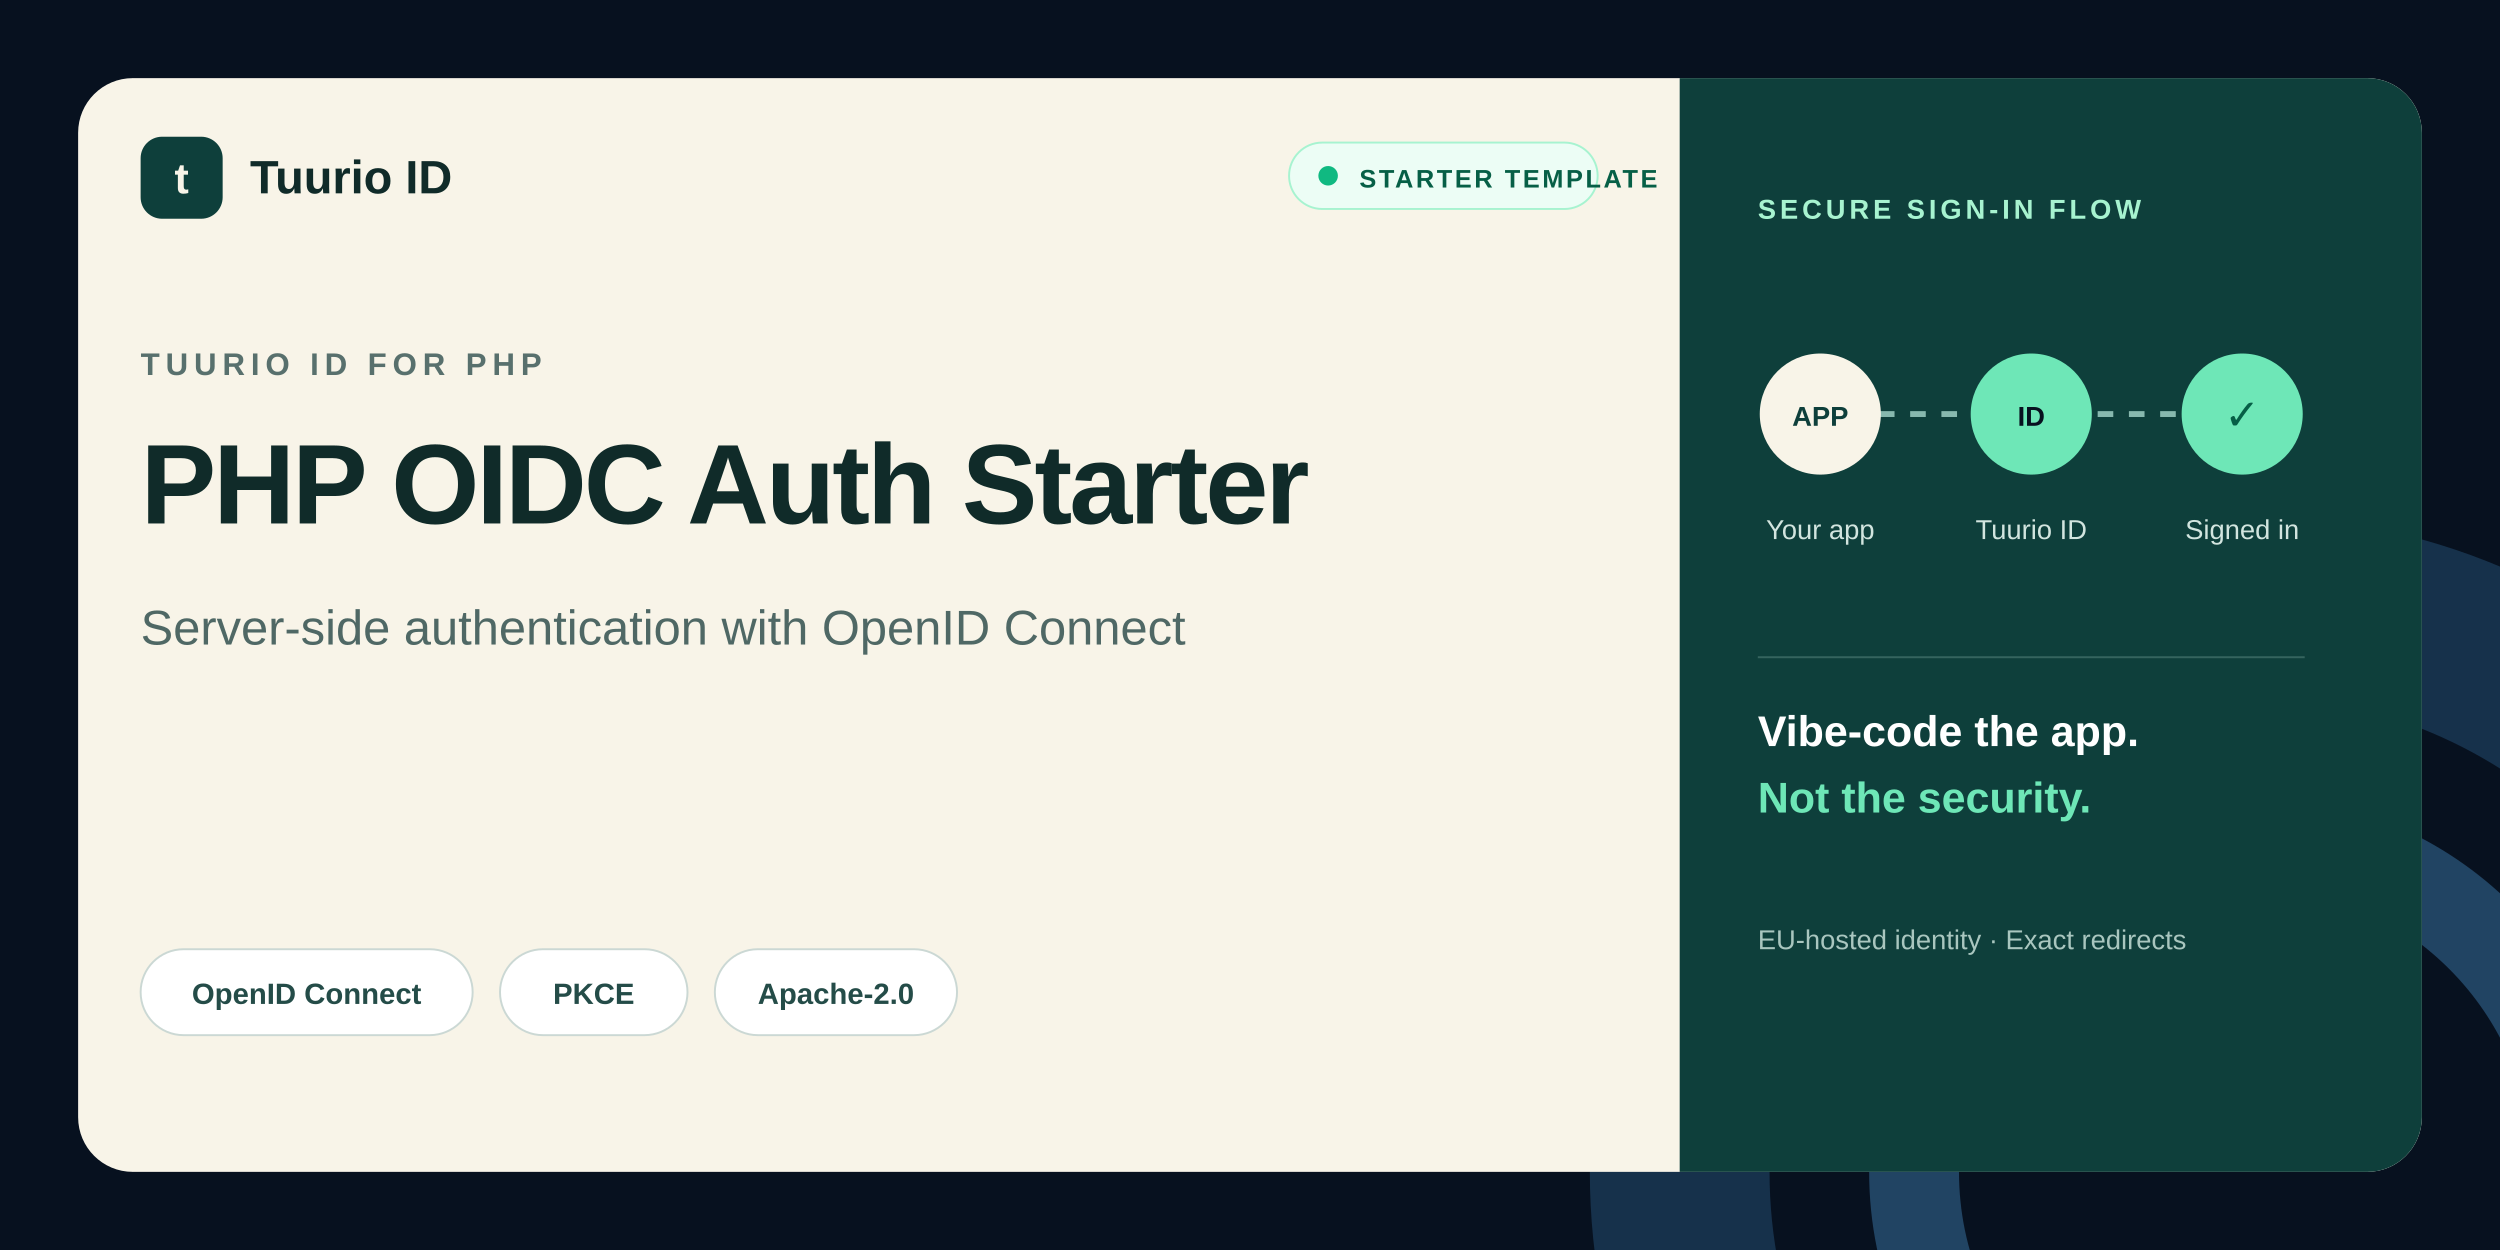
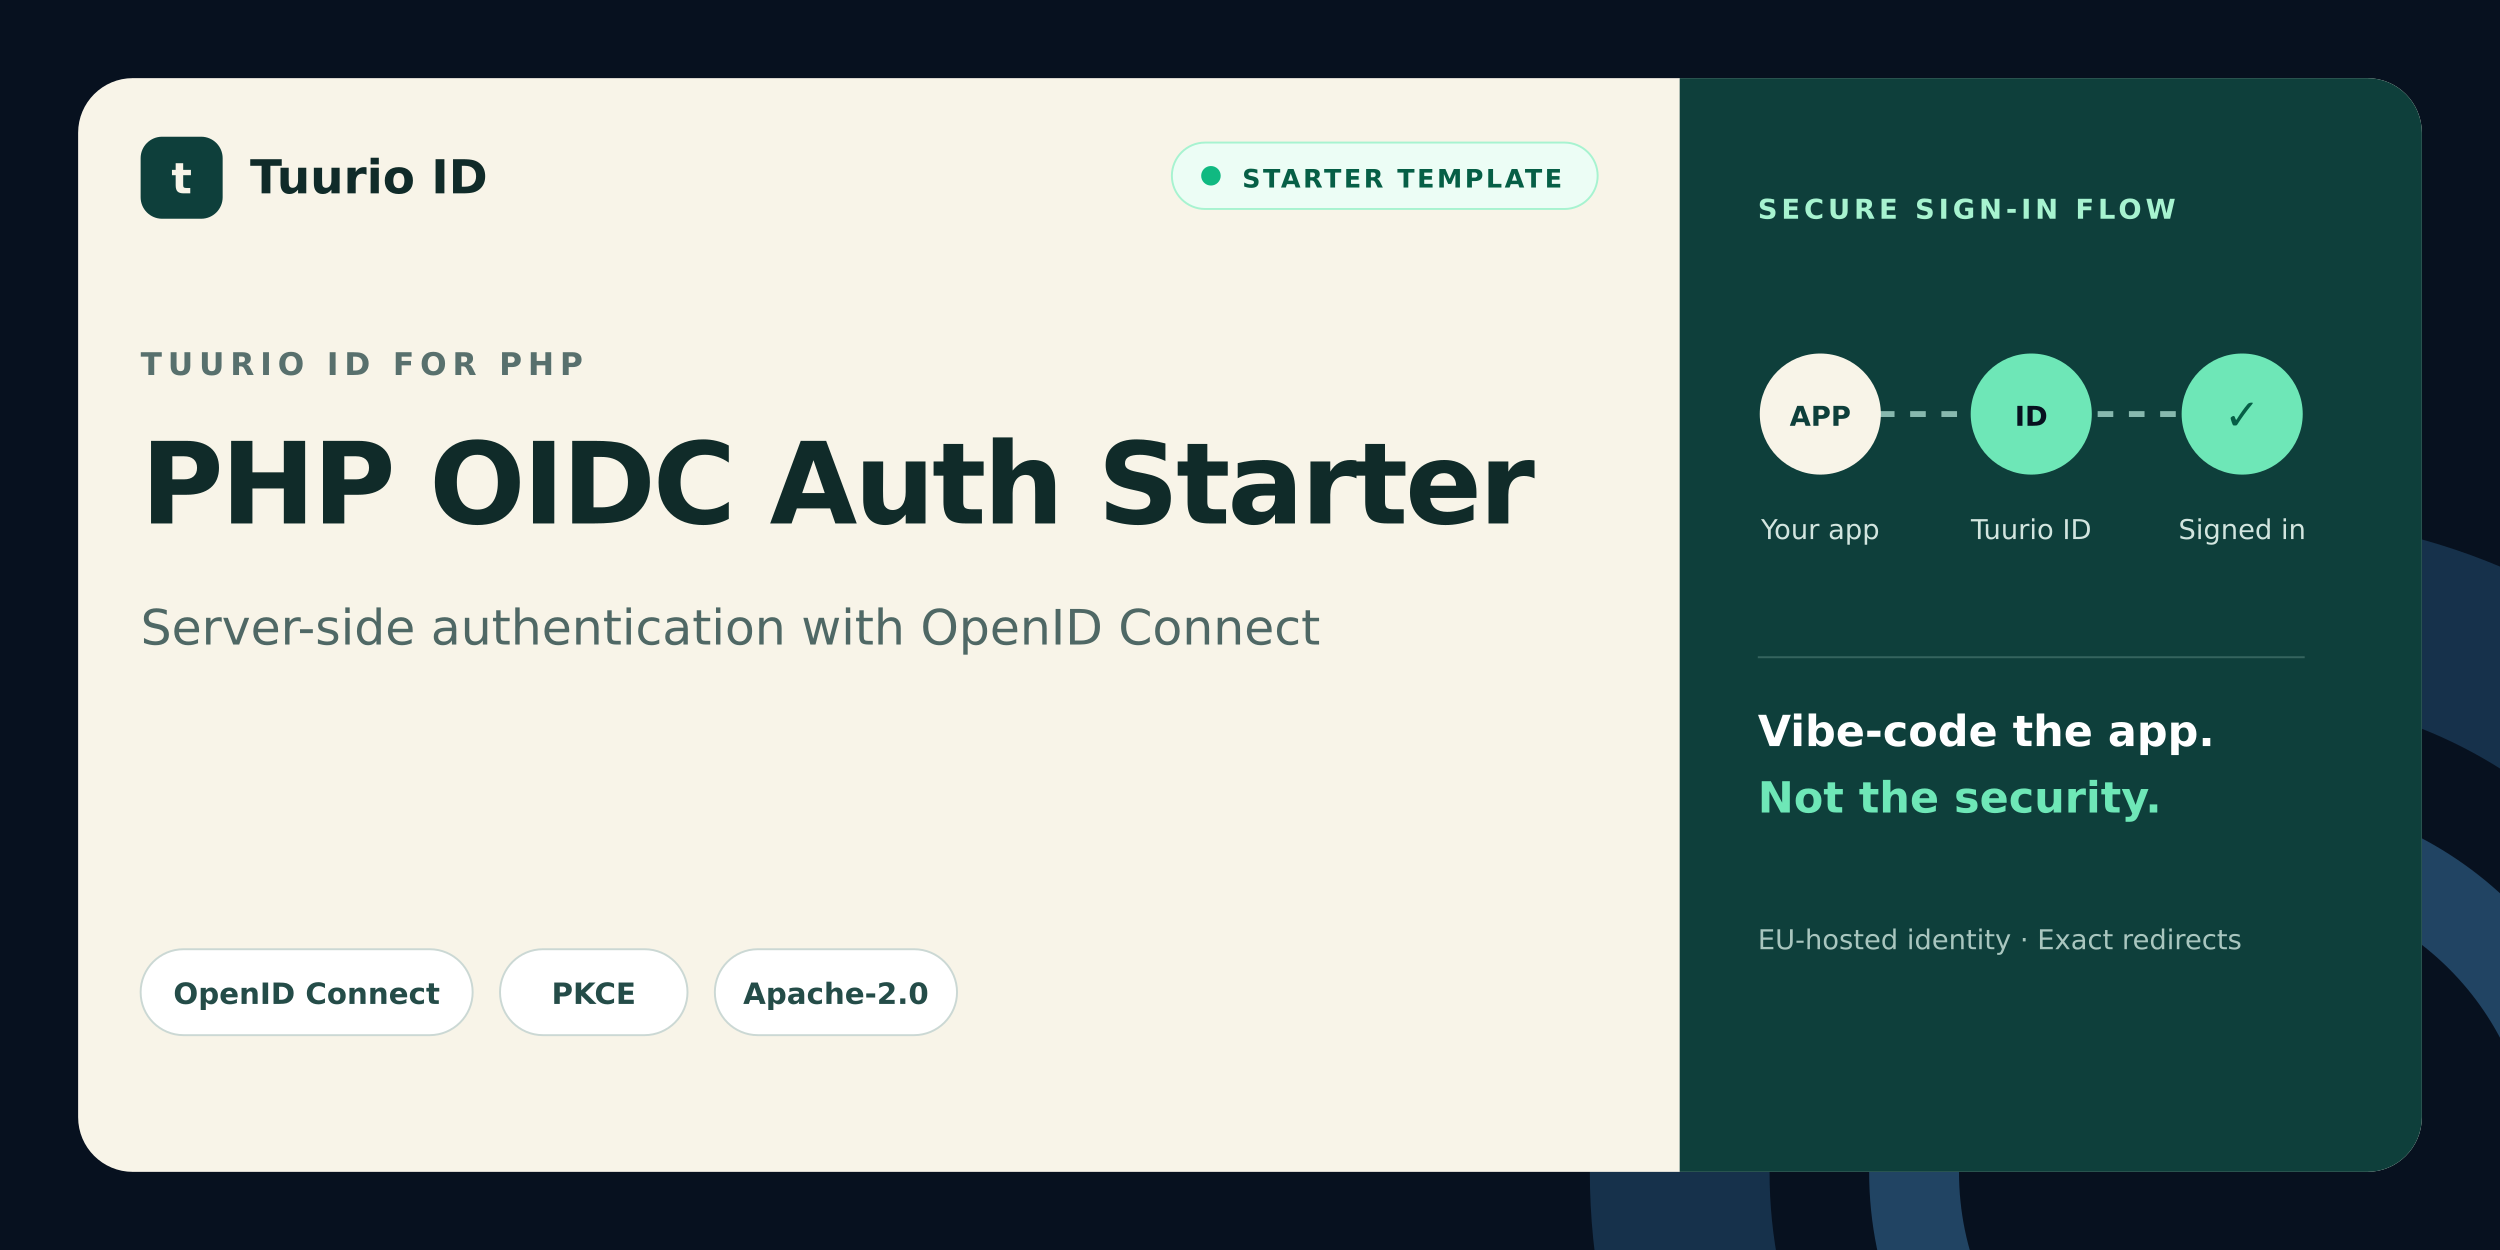
<svg xmlns="http://www.w3.org/2000/svg" width="1280" height="640" viewBox="0 0 1280 640">
  <rect width="1280" height="640" fill="#07111f" />
  <circle cx="1150" cy="600" r="290" fill="none" stroke="#16314b" stroke-width="92" />
  <circle cx="1150" cy="600" r="170" fill="none" stroke="#214463" stroke-width="46" />
  <rect x="40" y="40" width="1200" height="560" rx="28" fill="#f8f4e8" />
  <path d="M860 40h352a28 28 0 0 1 28 28v504a28 28 0 0 1-28 28H860z" fill="#0e3f3b" />
  <rect x="72" y="70" width="42" height="42" rx="11" fill="#0e3f3b" />
-   <text x="93" y="99" text-anchor="middle" fill="#f8f4e8" font-family="Arial, Helvetica, sans-serif" font-size="22" font-weight="700">t</text>
-   <text x="128" y="99" fill="#102b29" font-family="Arial, Helvetica, sans-serif" font-size="24" font-weight="700">Tuurio ID</text>
-   <rect x="660" y="73" width="158" height="34" rx="17" fill="#ecfdf5" stroke="#a7f3d0" />
-   <circle cx="680" cy="90" r="5" fill="#10b981" />
-   <text x="696" y="96" fill="#065f46" font-family="Arial, Helvetica, sans-serif" font-size="13" font-weight="700" letter-spacing="1.3">STARTER TEMPLATE</text>
-   <text x="72" y="192" fill="#58706d" font-family="Arial, Helvetica, sans-serif" font-size="16" font-weight="700" letter-spacing="3">TUURIO ID FOR PHP</text>
-   <text x="72" y="268" fill="#102b29" font-family="Arial, Helvetica, sans-serif" font-size="58" font-weight="700" letter-spacing="-1.5">
+   <text x="93" y="99" text-anchor="middle" fill="#f8f4e8" font-family="DejaVu Sans, Arial, Helvetica, sans-serif" font-size="22" font-weight="700">t</text>
+   <text x="128" y="99" fill="#102b29" font-family="DejaVu Sans, Arial, Helvetica, sans-serif" font-size="24" font-weight="700">Tuurio ID</text>
+   <rect x="600" y="73" width="218" height="34" rx="17" fill="#ecfdf5" stroke="#a7f3d0" />
+   <circle cx="620" cy="90" r="5" fill="#10b981" />
+   <text x="636" y="96" fill="#065f46" font-family="DejaVu Sans, Arial, Helvetica, sans-serif" font-size="13" font-weight="700" letter-spacing="1.3">STARTER TEMPLATE</text>
+   <text x="72" y="192" fill="#58706d" font-family="DejaVu Sans, Arial, Helvetica, sans-serif" font-size="16" font-weight="700" letter-spacing="3">TUURIO ID FOR PHP</text>
+   <text x="72" y="268" fill="#102b29" font-family="DejaVu Sans, Arial, Helvetica, sans-serif" font-size="58" font-weight="700" letter-spacing="-1.5">
    <tspan x="72" dy="0">PHP OIDC Auth Starter</tspan>
  </text>
-   <text x="72" y="330" fill="#4f6865" font-family="Arial, Helvetica, sans-serif" font-size="25">Server-side authentication with OpenID Connect</text>
+   <text x="72" y="330" fill="#4f6865" font-family="DejaVu Sans, Arial, Helvetica, sans-serif" font-size="25">Server-side authentication with OpenID Connect</text>
  <g transform="translate(72 486)">
    <rect width="170" height="44" rx="22" fill="#ffffff" stroke="#cbd8d4" />
-     <text x="85" y="28" text-anchor="middle" fill="#244c48" font-family="Arial, Helvetica, sans-serif" font-size="15" font-weight="700">OpenID Connect</text>
+     <text x="85" y="28" text-anchor="middle" fill="#244c48" font-family="DejaVu Sans, Arial, Helvetica, sans-serif" font-size="15" font-weight="700">OpenID Connect</text>
    <rect x="184" width="96" height="44" rx="22" fill="#ffffff" stroke="#cbd8d4" />
-     <text x="232" y="28" text-anchor="middle" fill="#244c48" font-family="Arial, Helvetica, sans-serif" font-size="15" font-weight="700">PKCE</text>
+     <text x="232" y="28" text-anchor="middle" fill="#244c48" font-family="DejaVu Sans, Arial, Helvetica, sans-serif" font-size="15" font-weight="700">PKCE</text>
    <rect x="294" width="124" height="44" rx="22" fill="#ffffff" stroke="#cbd8d4" />
-     <text x="356" y="28" text-anchor="middle" fill="#244c48" font-family="Arial, Helvetica, sans-serif" font-size="15" font-weight="700">Apache-2.0</text>
+     <text x="356" y="28" text-anchor="middle" fill="#244c48" font-family="DejaVu Sans, Arial, Helvetica, sans-serif" font-size="15" font-weight="700">Apache-2.0</text>
  </g>
  <g transform="translate(900 112)">
-     <text x="0" y="0" fill="#a7f3d0" font-family="Arial, Helvetica, sans-serif" font-size="14" font-weight="700" letter-spacing="2">SECURE SIGN-IN FLOW</text>
+     <text x="0" y="0" fill="#a7f3d0" font-family="DejaVu Sans, Arial, Helvetica, sans-serif" font-size="14" font-weight="700" letter-spacing="2">SECURE SIGN-IN FLOW</text>
    <line x1="30" y1="100" x2="250" y2="100" stroke="#87b8ae" stroke-width="3" stroke-dasharray="8 8" />
    <circle cx="32" cy="100" r="31" fill="#f8f4e8" />
    <circle cx="140" cy="100" r="31" fill="#6ee7b7" />
    <circle cx="248" cy="100" r="31" fill="#6ee7b7" />
-     <text x="32" y="106" text-anchor="middle" fill="#0e3f3b" font-family="Arial, Helvetica, sans-serif" font-size="14" font-weight="700">APP</text>
-     <text x="140" y="106" text-anchor="middle" fill="#07111f" font-family="Arial, Helvetica, sans-serif" font-size="14" font-weight="700">ID</text>
-     <text x="248" y="108" text-anchor="middle" fill="#065f46" font-family="Arial, Helvetica, sans-serif" font-size="22" font-weight="700">✓</text>
-     <text x="32" y="164" text-anchor="middle" fill="#d2e5df" font-family="Arial, Helvetica, sans-serif" font-size="14">Your app</text>
-     <text x="140" y="164" text-anchor="middle" fill="#d2e5df" font-family="Arial, Helvetica, sans-serif" font-size="14">Tuurio ID</text>
-     <text x="248" y="164" text-anchor="middle" fill="#d2e5df" font-family="Arial, Helvetica, sans-serif" font-size="14">Signed in</text>
+     <text x="32" y="106" text-anchor="middle" fill="#0e3f3b" font-family="DejaVu Sans, Arial, Helvetica, sans-serif" font-size="14" font-weight="700">APP</text>
+     <text x="140" y="106" text-anchor="middle" fill="#07111f" font-family="DejaVu Sans, Arial, Helvetica, sans-serif" font-size="14" font-weight="700">ID</text>
+     <text x="248" y="108" text-anchor="middle" fill="#065f46" font-family="DejaVu Sans, Arial, Helvetica, sans-serif" font-size="22" font-weight="700">✓</text>
+     <text x="32" y="164" text-anchor="middle" fill="#d2e5df" font-family="DejaVu Sans, Arial, Helvetica, sans-serif" font-size="14">Your app</text>
+     <text x="140" y="164" text-anchor="middle" fill="#d2e5df" font-family="DejaVu Sans, Arial, Helvetica, sans-serif" font-size="14">Tuurio ID</text>
+     <text x="248" y="164" text-anchor="middle" fill="#d2e5df" font-family="DejaVu Sans, Arial, Helvetica, sans-serif" font-size="14">Signed in</text>
    <rect x="0" y="224" width="280" height="1" fill="#35645e" />
-     <text x="0" y="270" fill="#ffffff" font-family="Arial, Helvetica, sans-serif" font-size="22" font-weight="700">Vibe-code the app.</text>
-     <text x="0" y="304" fill="#6ee7b7" font-family="Arial, Helvetica, sans-serif" font-size="22" font-weight="700">Not the security.</text>
-     <text x="0" y="374" fill="#a9c6bf" font-family="Arial, Helvetica, sans-serif" font-size="14">EU-hosted identity · Exact redirects</text>
+     <text x="0" y="270" fill="#ffffff" font-family="DejaVu Sans, Arial, Helvetica, sans-serif" font-size="22" font-weight="700">Vibe-code the app.</text>
+     <text x="0" y="304" fill="#6ee7b7" font-family="DejaVu Sans, Arial, Helvetica, sans-serif" font-size="22" font-weight="700">Not the security.</text>
+     <text x="0" y="374" fill="#a9c6bf" font-family="DejaVu Sans, Arial, Helvetica, sans-serif" font-size="14">EU-hosted identity · Exact redirects</text>
  </g>
</svg>
